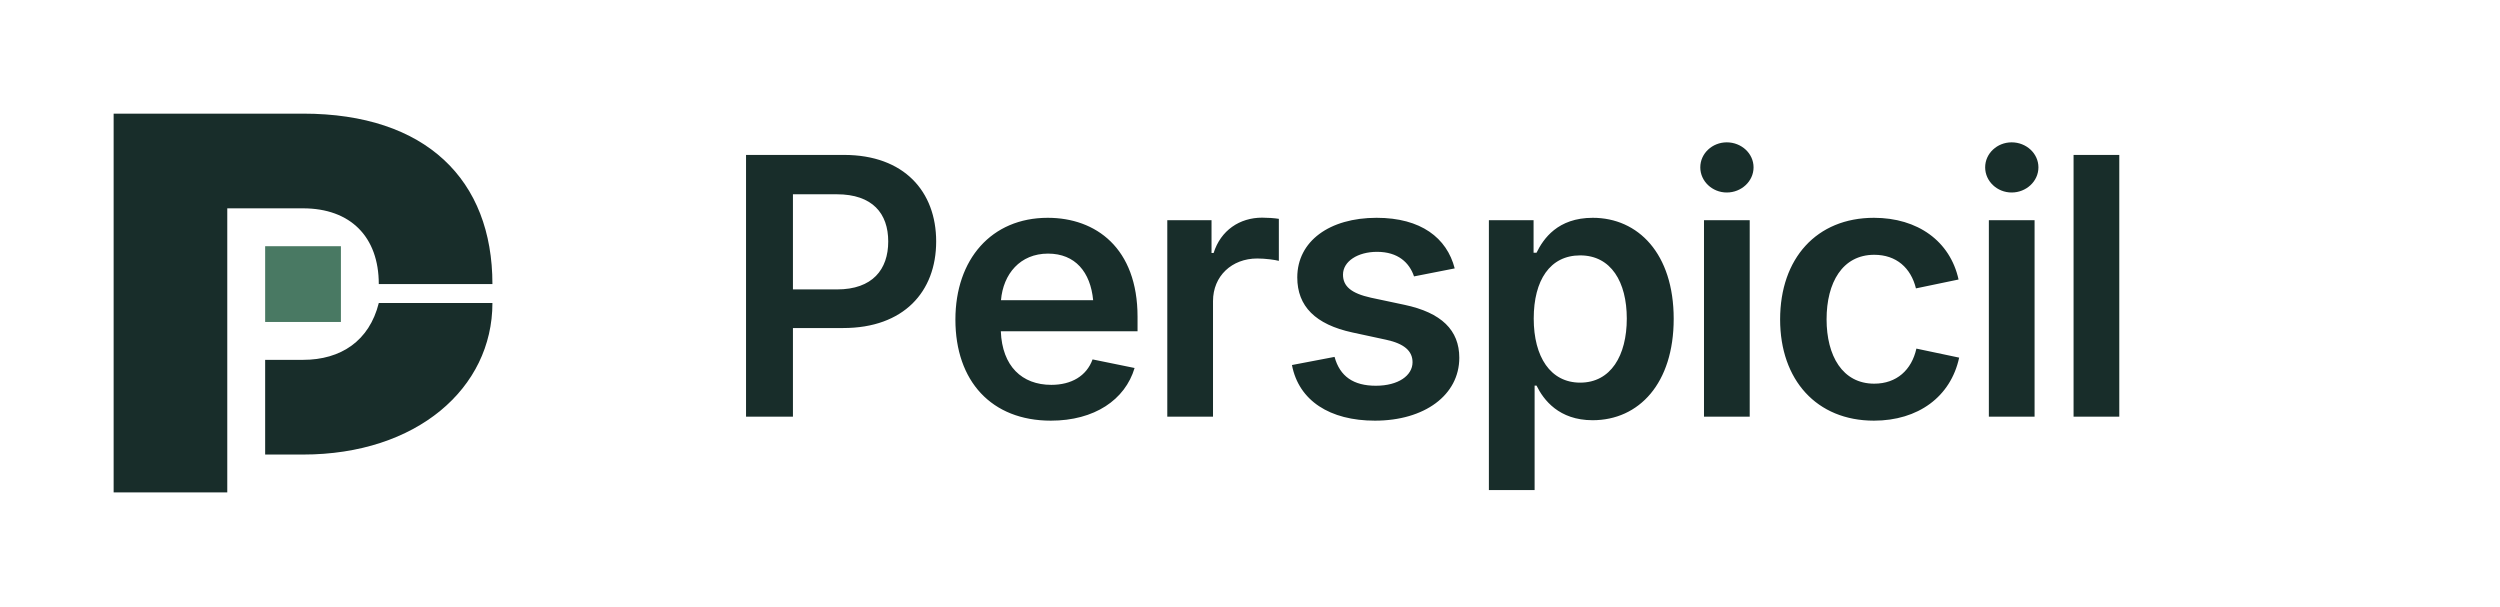
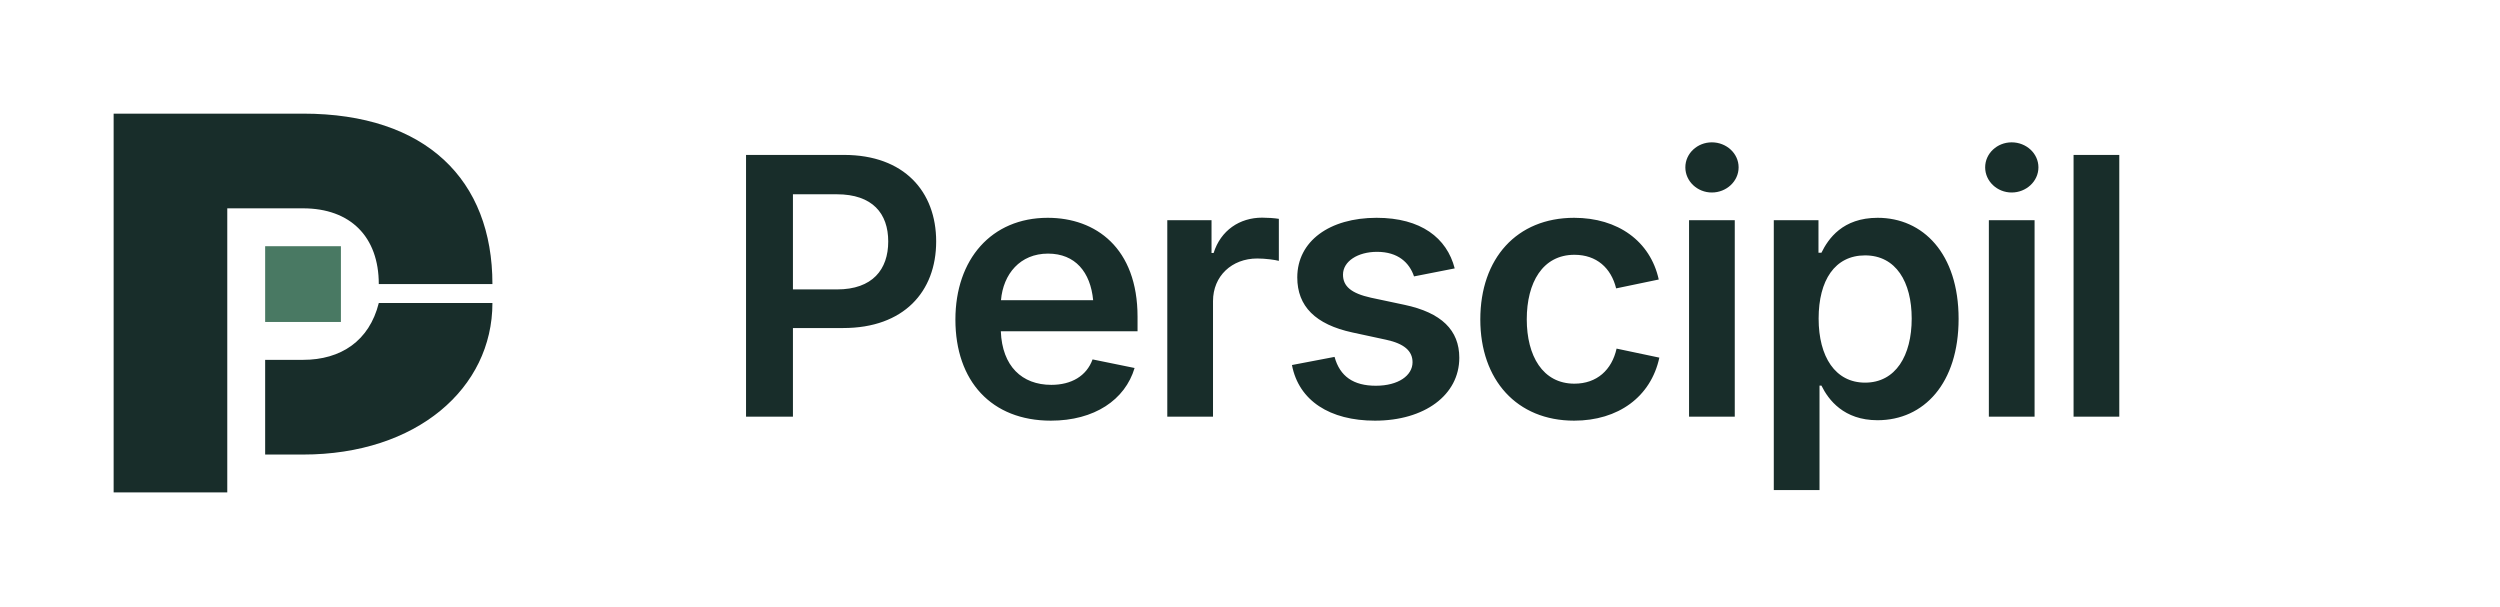
<svg xmlns="http://www.w3.org/2000/svg" viewBox="0 0 264 64" role="img">
  <path d="M12 52V12h20c13 0 20 7 20 18H40c0-5-3-8-8-8h-8v30Z" fill="#182d2a" />
  <path d="M28 32h24c0 9-8 16-20 16h-4V38h4c4 0 7-2 8-6Z" fill="#182d2a" />
  <path d="M28 26h8v8h-8Z" fill="#497963" />
-   <text x="76" y="44" font-family="Inter, Arial, sans-serif" font-size="38" font-weight="600" letter-spacing="-1" fill="#182d2a">Perspicil</text>
+   <text x="76" y="44" font-family="Inter, Arial, sans-serif" font-size="38" font-weight="600" letter-spacing="-1" fill="#182d2a">Perscipil</text>
</svg>
